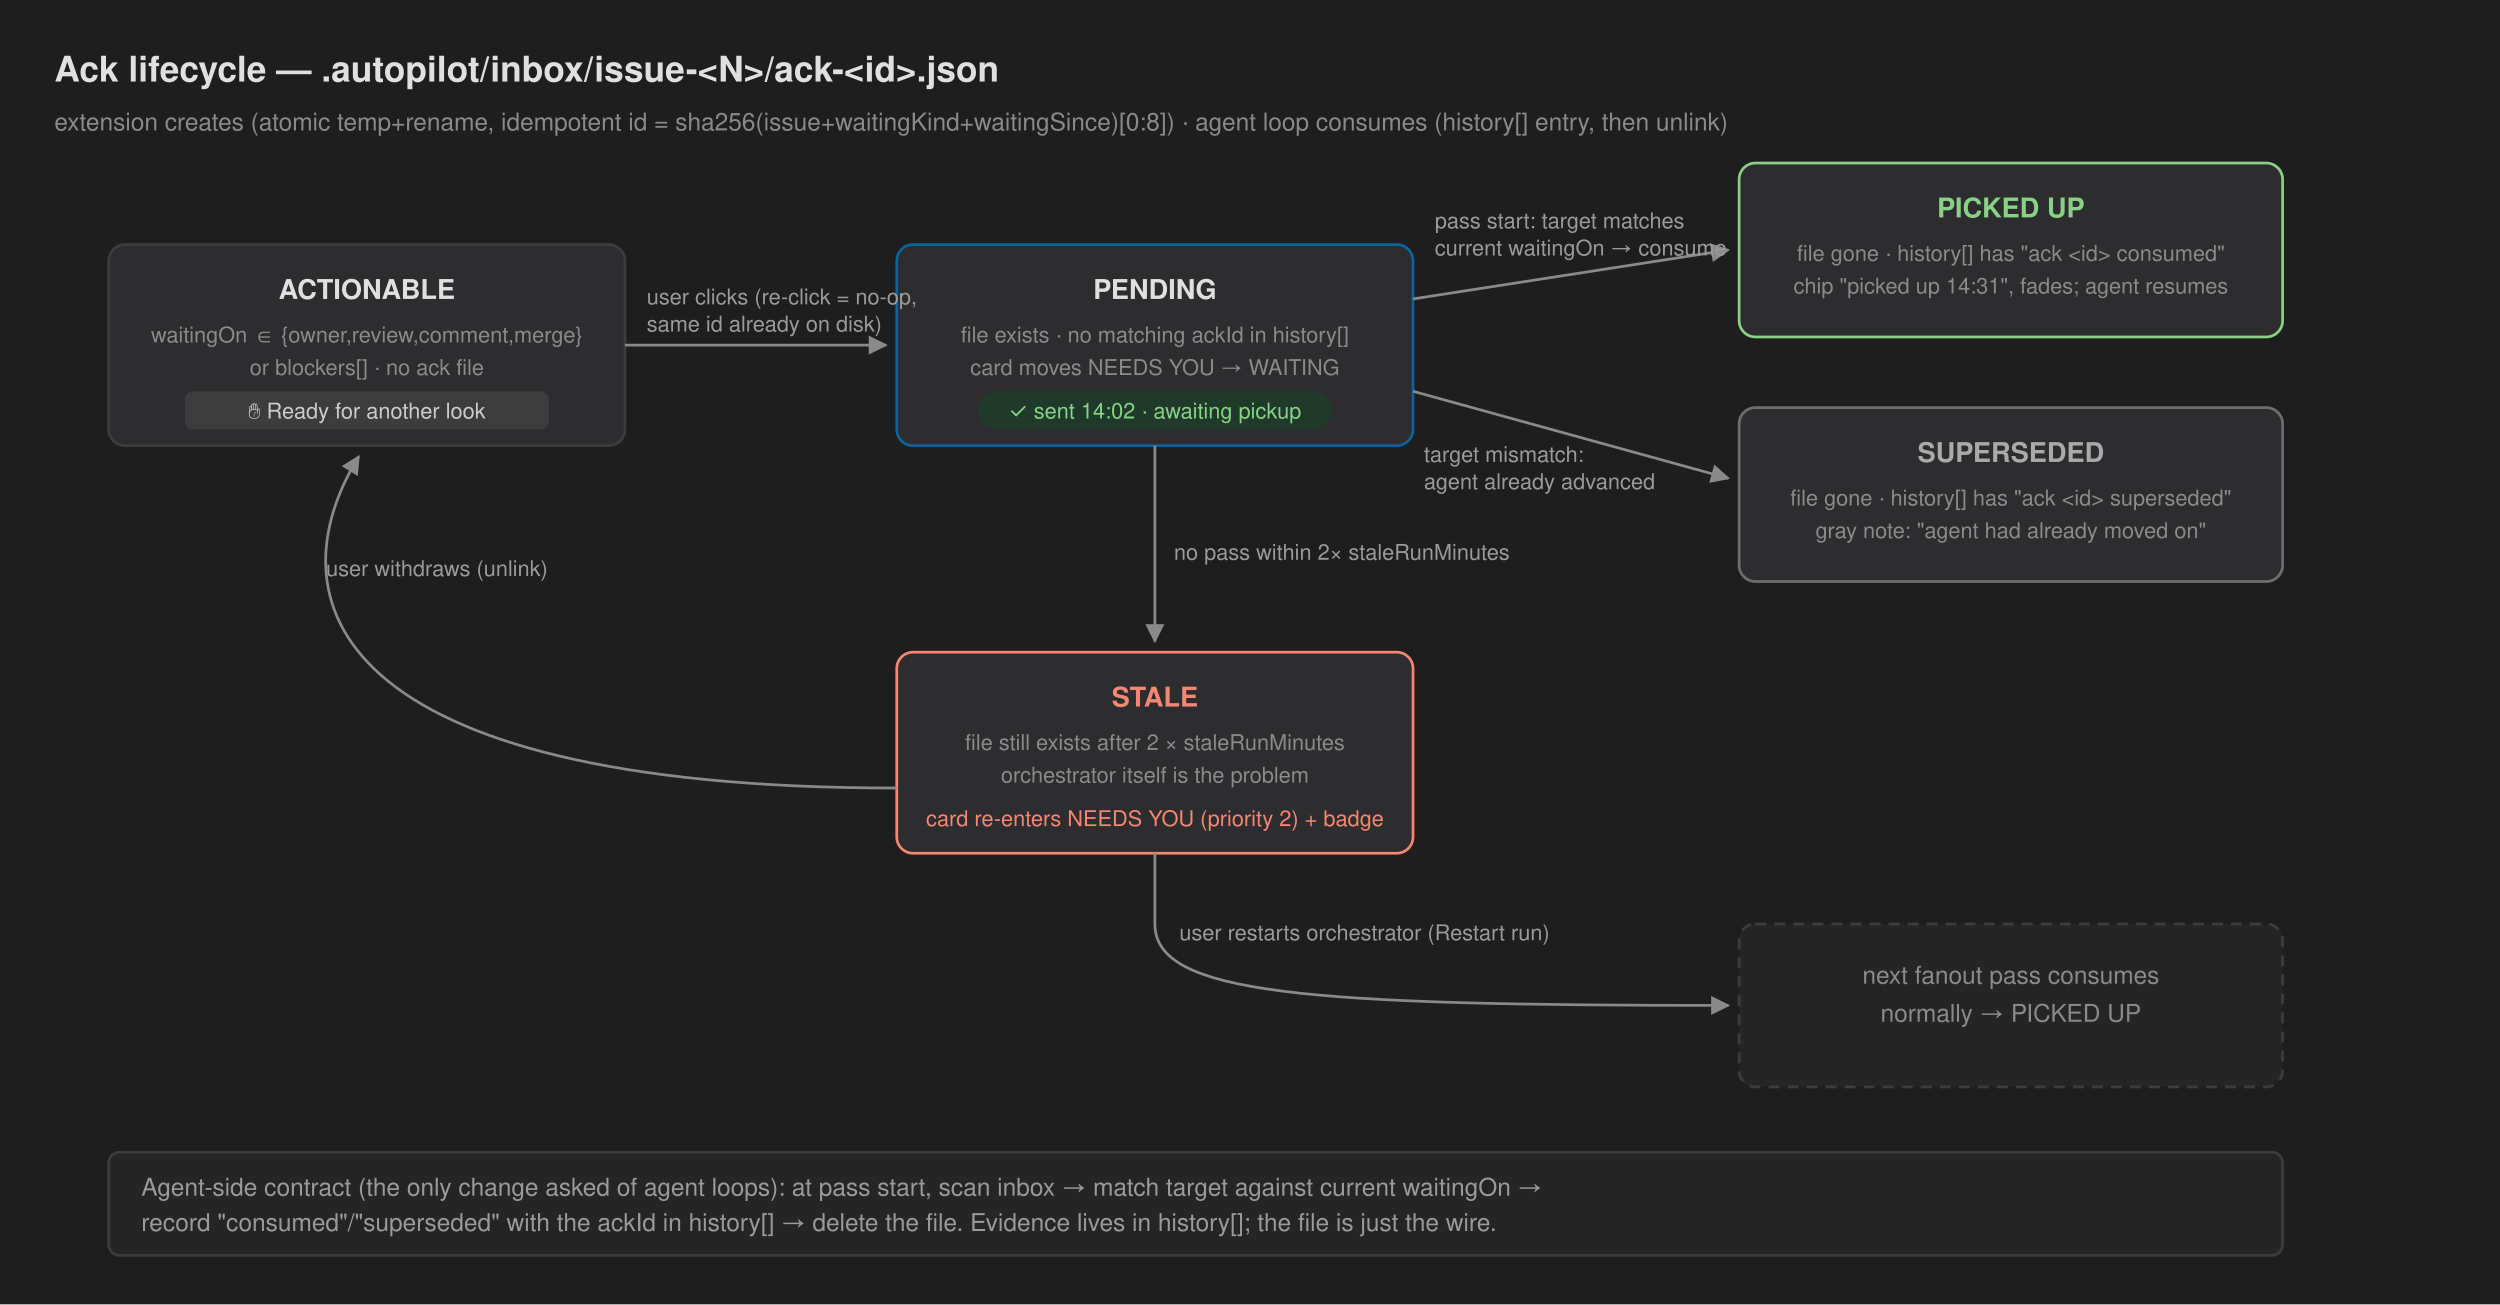
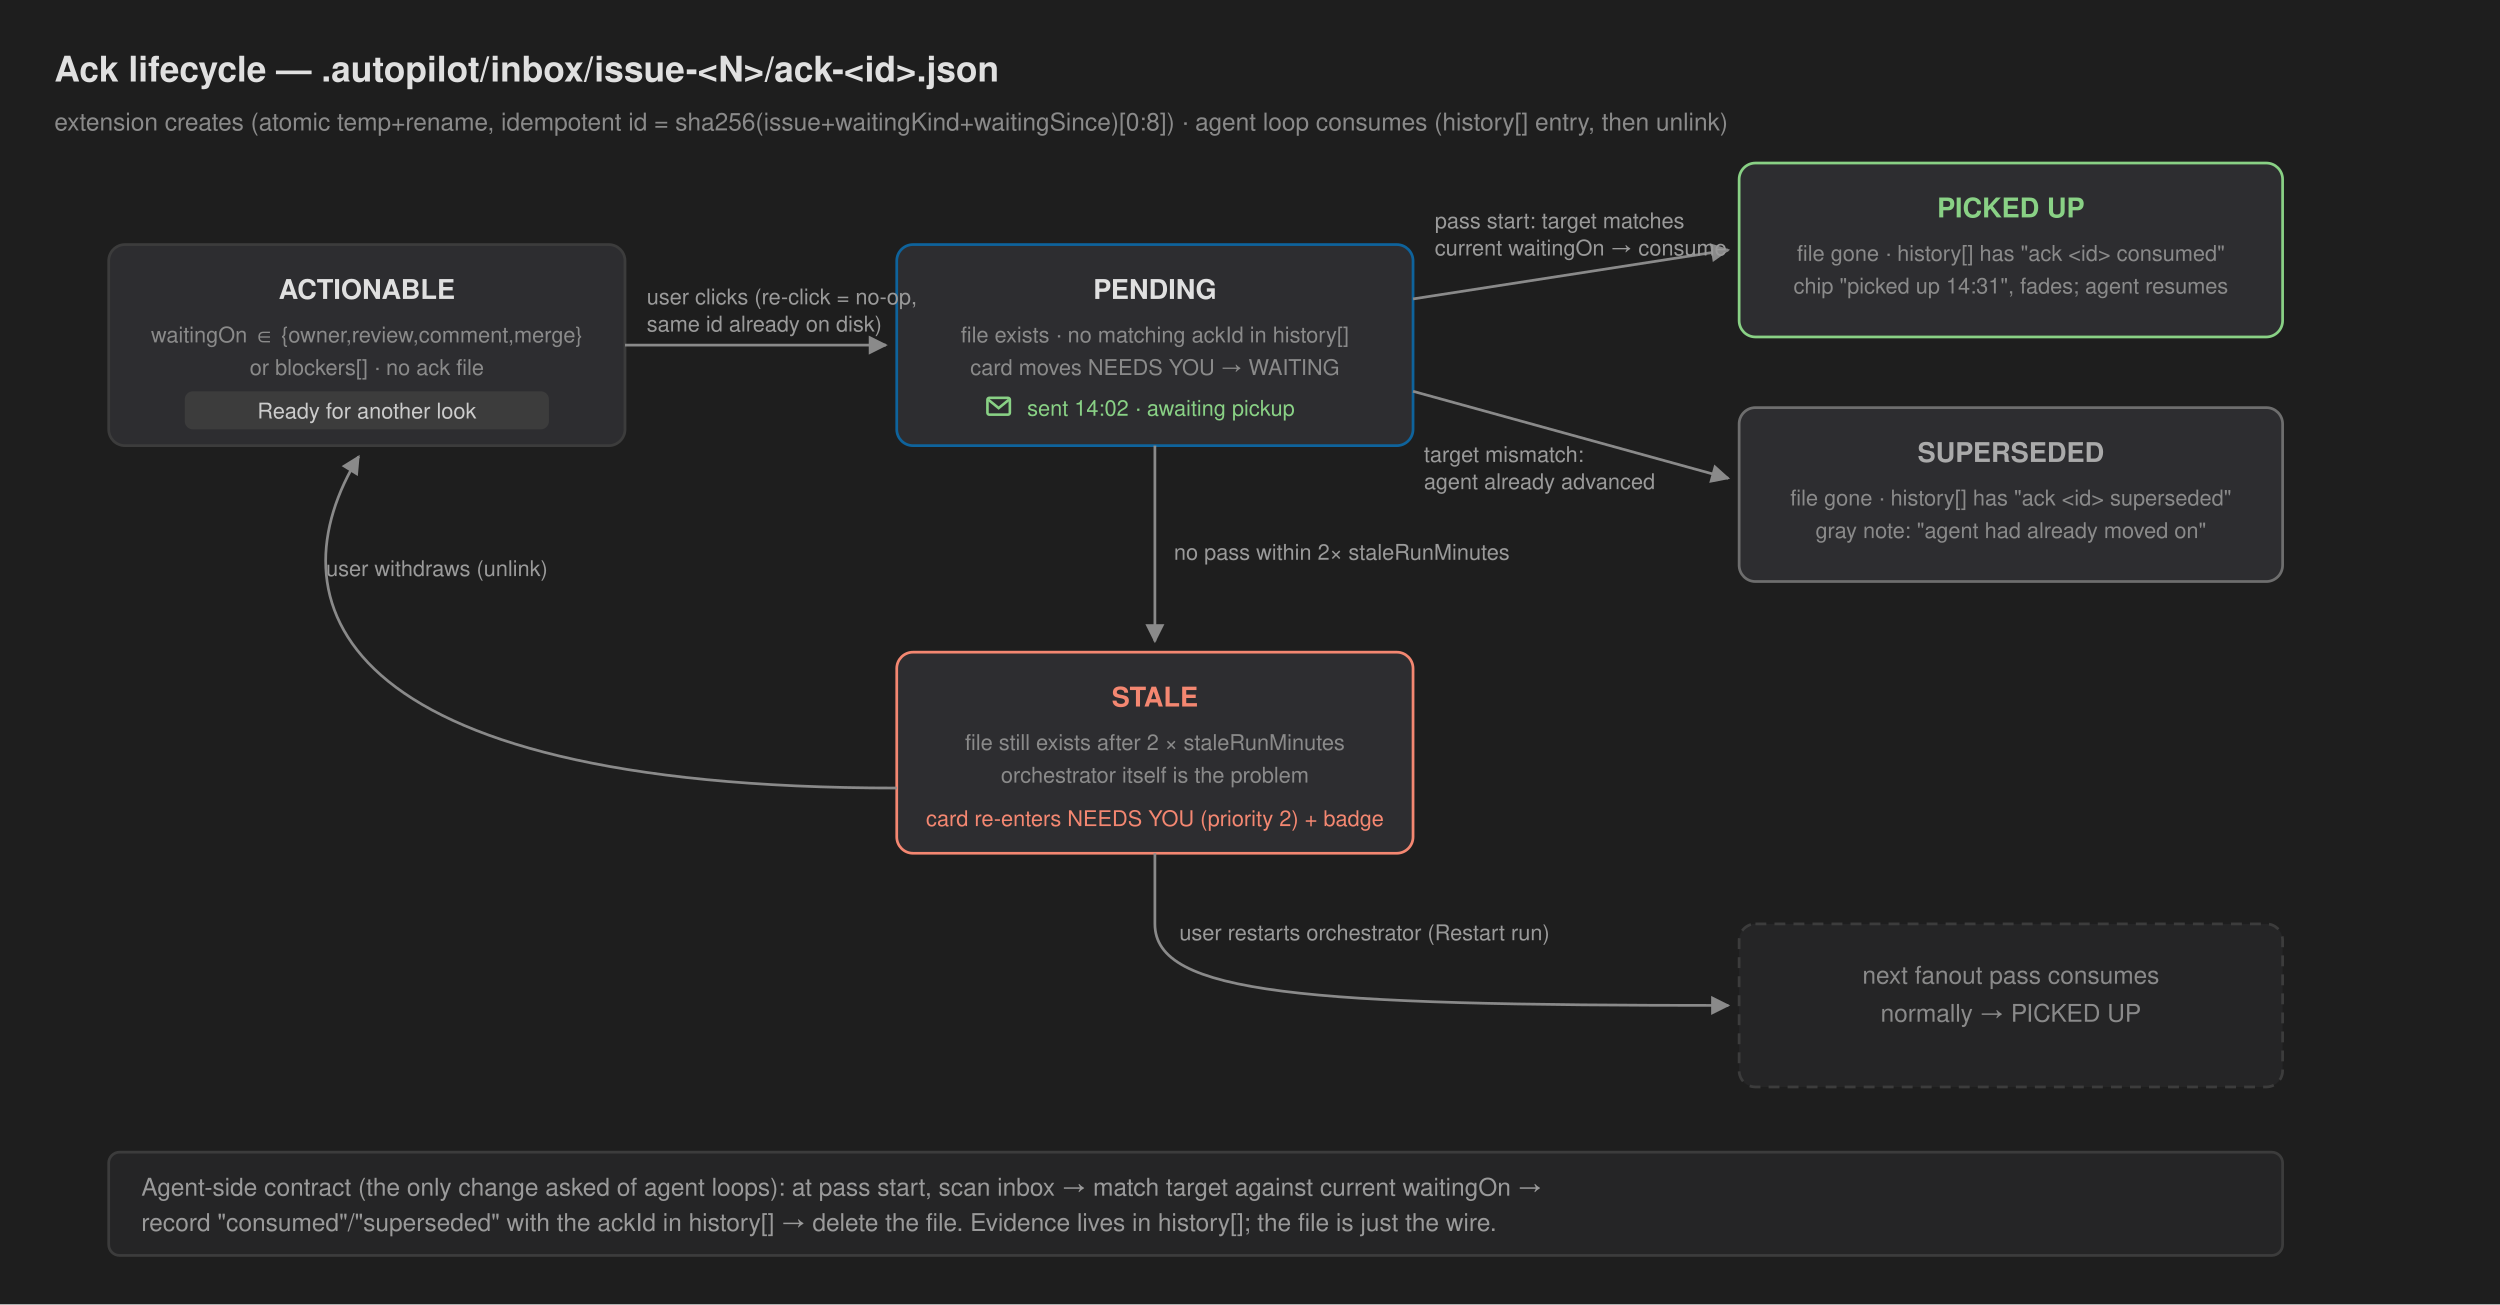
<svg xmlns="http://www.w3.org/2000/svg" width="920" height="480" viewBox="0 0 920 480" font-family="-apple-system, 'Segoe UI', Helvetica, Arial, sans-serif">
  <rect width="920" height="480" fill="#1e1e1e" />
  <text x="20" y="30" fill="#e0e0e0" font-size="13" font-weight="700">Ack lifecycle — .autopilot/inbox/issue-&lt;N&gt;/ack-&lt;id&gt;.json</text>
  <text x="20" y="48" fill="#8a8a8a" font-size="9">extension creates (atomic temp+rename, idempotent id = sha256(issue+waitingKind+waitingSince)[0:8]) · agent loop consumes (history[] entry, then unlink)</text>
  <defs>
    <marker id="arrow" viewBox="0 0 10 10" refX="9" refY="5" markerWidth="7" markerHeight="7" orient="auto">
      <path d="M0,0 L10,5 L0,10 z" fill="#8a8a8a" />
    </marker>
+     <symbol id="i-mail" viewBox="0 0 16 16">
+       <g fill="none" stroke="currentColor" stroke-width="1.4">
+         <rect x="2" y="3.5" width="12" height="9" rx="1" />
+         <path d="M2.5 4.5 L8 9 L13.5 4.5" />
+       </g>
+     </symbol>
  </defs>
  <rect x="40" y="90" width="190" height="74" rx="6" fill="#2d2d30" stroke="#3c3c3c" />
  <text x="135" y="110" fill="#e0e0e0" font-size="10" font-weight="700" text-anchor="middle">ACTIONABLE</text>
  <text x="135" y="126" fill="#8a8a8a" font-size="8" text-anchor="middle">waitingOn ∈ {owner,review,comment,merge}</text>
  <text x="135" y="138" fill="#8a8a8a" font-size="8" text-anchor="middle">or blockers[] · no ack file</text>
  <rect x="68" y="144" width="134" height="14" rx="3" fill="#3c3c3c" />
-   <text x="135" y="154" fill="#cccccc" font-size="8" text-anchor="middle">✋ Ready for another look</text>
+   <text x="135" y="154" fill="#cccccc" font-size="8" text-anchor="middle">Ready for another look</text>
  <rect x="330" y="90" width="190" height="74" rx="6" fill="#2d2d30" stroke="#0e639c" />
  <text x="425" y="110" fill="#e0e0e0" font-size="10" font-weight="700" text-anchor="middle">PENDING</text>
  <text x="425" y="126" fill="#8a8a8a" font-size="8" text-anchor="middle">file exists · no matching ackId in history[]</text>
  <text x="425" y="138" fill="#8a8a8a" font-size="8" text-anchor="middle">card moves NEEDS YOU → WAITING</text>
-   <rect x="360" y="144" width="130" height="14" rx="7" fill="#1f3a2a" />
-   <text x="425" y="154" fill="#89d185" font-size="8" text-anchor="middle">✓ sent 14:02 · awaiting pickup</text>
+   <use href="#i-mail" x="362" y="144" width="11" height="11" color="#89d185" />
+   <text x="378" y="153" fill="#89d185" font-size="8">sent 14:02 · awaiting pickup</text>
  <rect x="640" y="60" width="200" height="64" rx="6" fill="#2d2d30" stroke="#89d185" />
  <text x="740" y="80" fill="#89d185" font-size="10" font-weight="700" text-anchor="middle">PICKED UP</text>
  <text x="740" y="96" fill="#8a8a8a" font-size="8" text-anchor="middle">file gone · history[] has "ack &lt;id&gt; consumed"</text>
  <text x="740" y="108" fill="#8a8a8a" font-size="8" text-anchor="middle">chip "picked up 14:31", fades; agent resumes</text>
  <rect x="640" y="150" width="200" height="64" rx="6" fill="#2d2d30" stroke="#6e6e6e" />
  <text x="740" y="170" fill="#aaaaaa" font-size="10" font-weight="700" text-anchor="middle">SUPERSEDED</text>
  <text x="740" y="186" fill="#8a8a8a" font-size="8" text-anchor="middle">file gone · history[] has "ack &lt;id&gt; superseded"</text>
  <text x="740" y="198" fill="#8a8a8a" font-size="8" text-anchor="middle">gray note: "agent had already moved on"</text>
  <rect x="330" y="240" width="190" height="74" rx="6" fill="#2d2d30" stroke="#f48771" />
  <text x="425" y="260" fill="#f48771" font-size="10" font-weight="700" text-anchor="middle">STALE</text>
  <text x="425" y="276" fill="#8a8a8a" font-size="8" text-anchor="middle">file still exists after 2 × staleRunMinutes</text>
  <text x="425" y="288" fill="#8a8a8a" font-size="8" text-anchor="middle">orchestrator itself is the problem</text>
  <text x="425" y="304" fill="#f48771" font-size="8" text-anchor="middle">card re-enters NEEDS YOU (priority 2) + badge</text>
  <g stroke="#8a8a8a" fill="none" marker-end="url(#arrow)">
    <line x1="230" y1="127" x2="326" y2="127" />
    <line x1="520" y1="110" x2="636" y2="92" />
    <line x1="520" y1="144" x2="636" y2="176" />
    <line x1="425" y1="164" x2="425" y2="236" />
    <path d="M 330 290 C 120 290 100 220 132 168" />
    <path d="M 425 314 L 425 340 C 425 366 480 370 636 370" />
  </g>
  <g fill="#9a9a9a" font-size="8">
    <text x="238" y="112">user clicks (re-click = no-op,</text>
    <text x="238" y="122">same id already on disk)</text>
    <text x="528" y="84">pass start: target matches</text>
    <text x="528" y="94">current waitingOn → consume</text>
    <text x="524" y="170">target mismatch:</text>
    <text x="524" y="180">agent already advanced</text>
    <text x="432" y="206">no pass within 2× staleRunMinutes</text>
    <text x="120" y="212">user withdraws (unlink)</text>
    <text x="434" y="346">user restarts orchestrator (Restart run)</text>
  </g>
  <rect x="640" y="340" width="200" height="60" rx="6" fill="#252526" stroke="#3c3c3c" stroke-dasharray="4 3" />
  <text x="740" y="362" fill="#8a8a8a" font-size="9" text-anchor="middle">next fanout pass consumes</text>
  <text x="740" y="376" fill="#8a8a8a" font-size="9" text-anchor="middle">normally → PICKED UP</text>
  <rect x="40" y="424" width="800" height="38" rx="4" fill="#252526" stroke="#3c3c3c" />
  <text x="52" y="440" fill="#9a9a9a" font-size="9">Agent-side contract (the only change asked of agent loops): at pass start, scan inbox → match target against current waitingOn →</text>
  <text x="52" y="453" fill="#9a9a9a" font-size="9">record "consumed"/"superseded" with the ackId in history[] → delete the file. Evidence lives in history[]; the file is just the wire.</text>
</svg>
